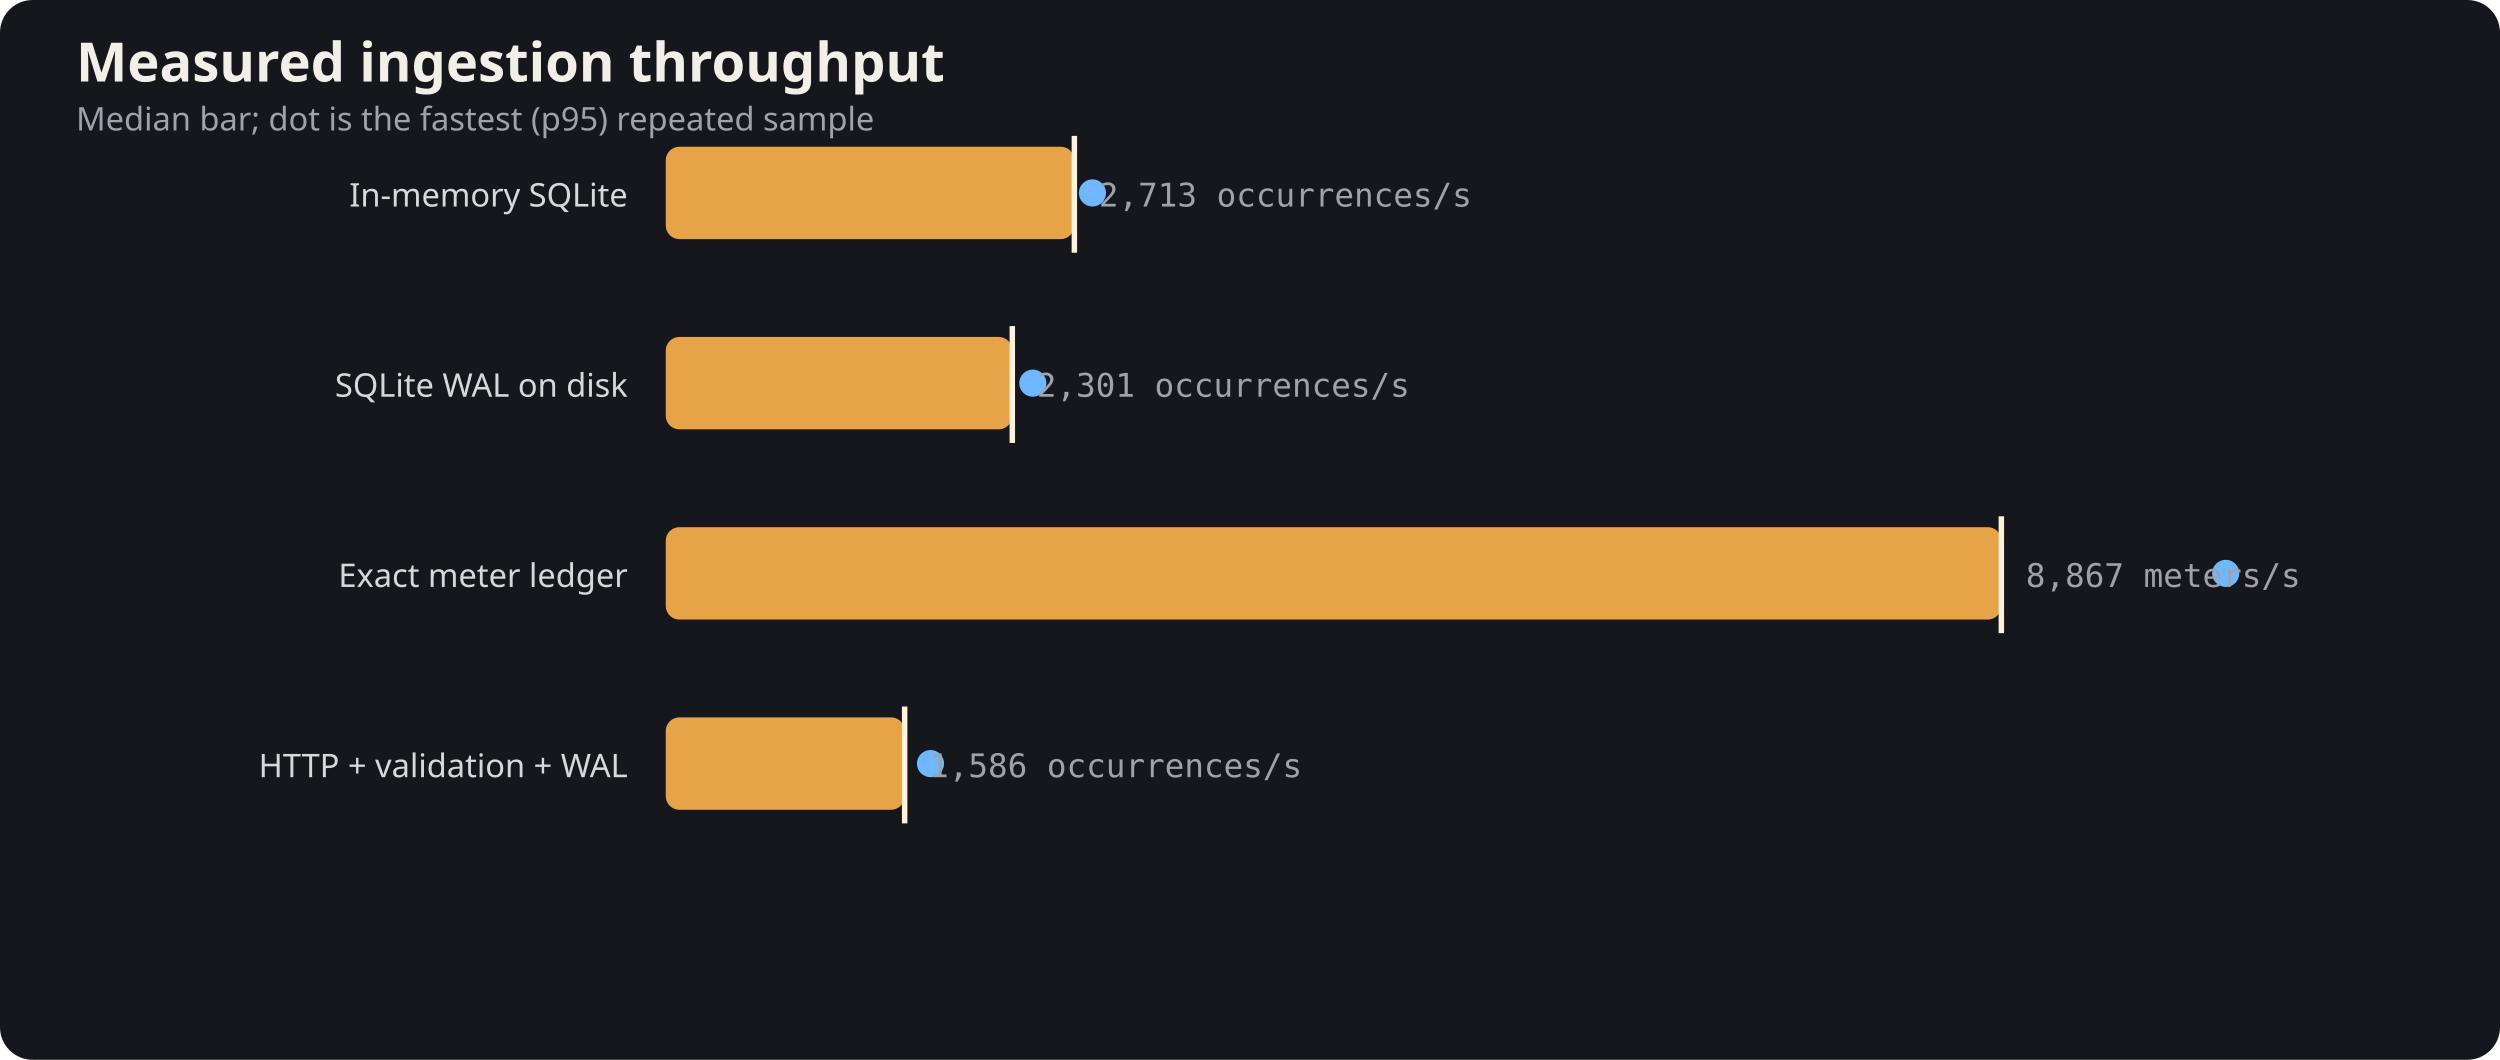
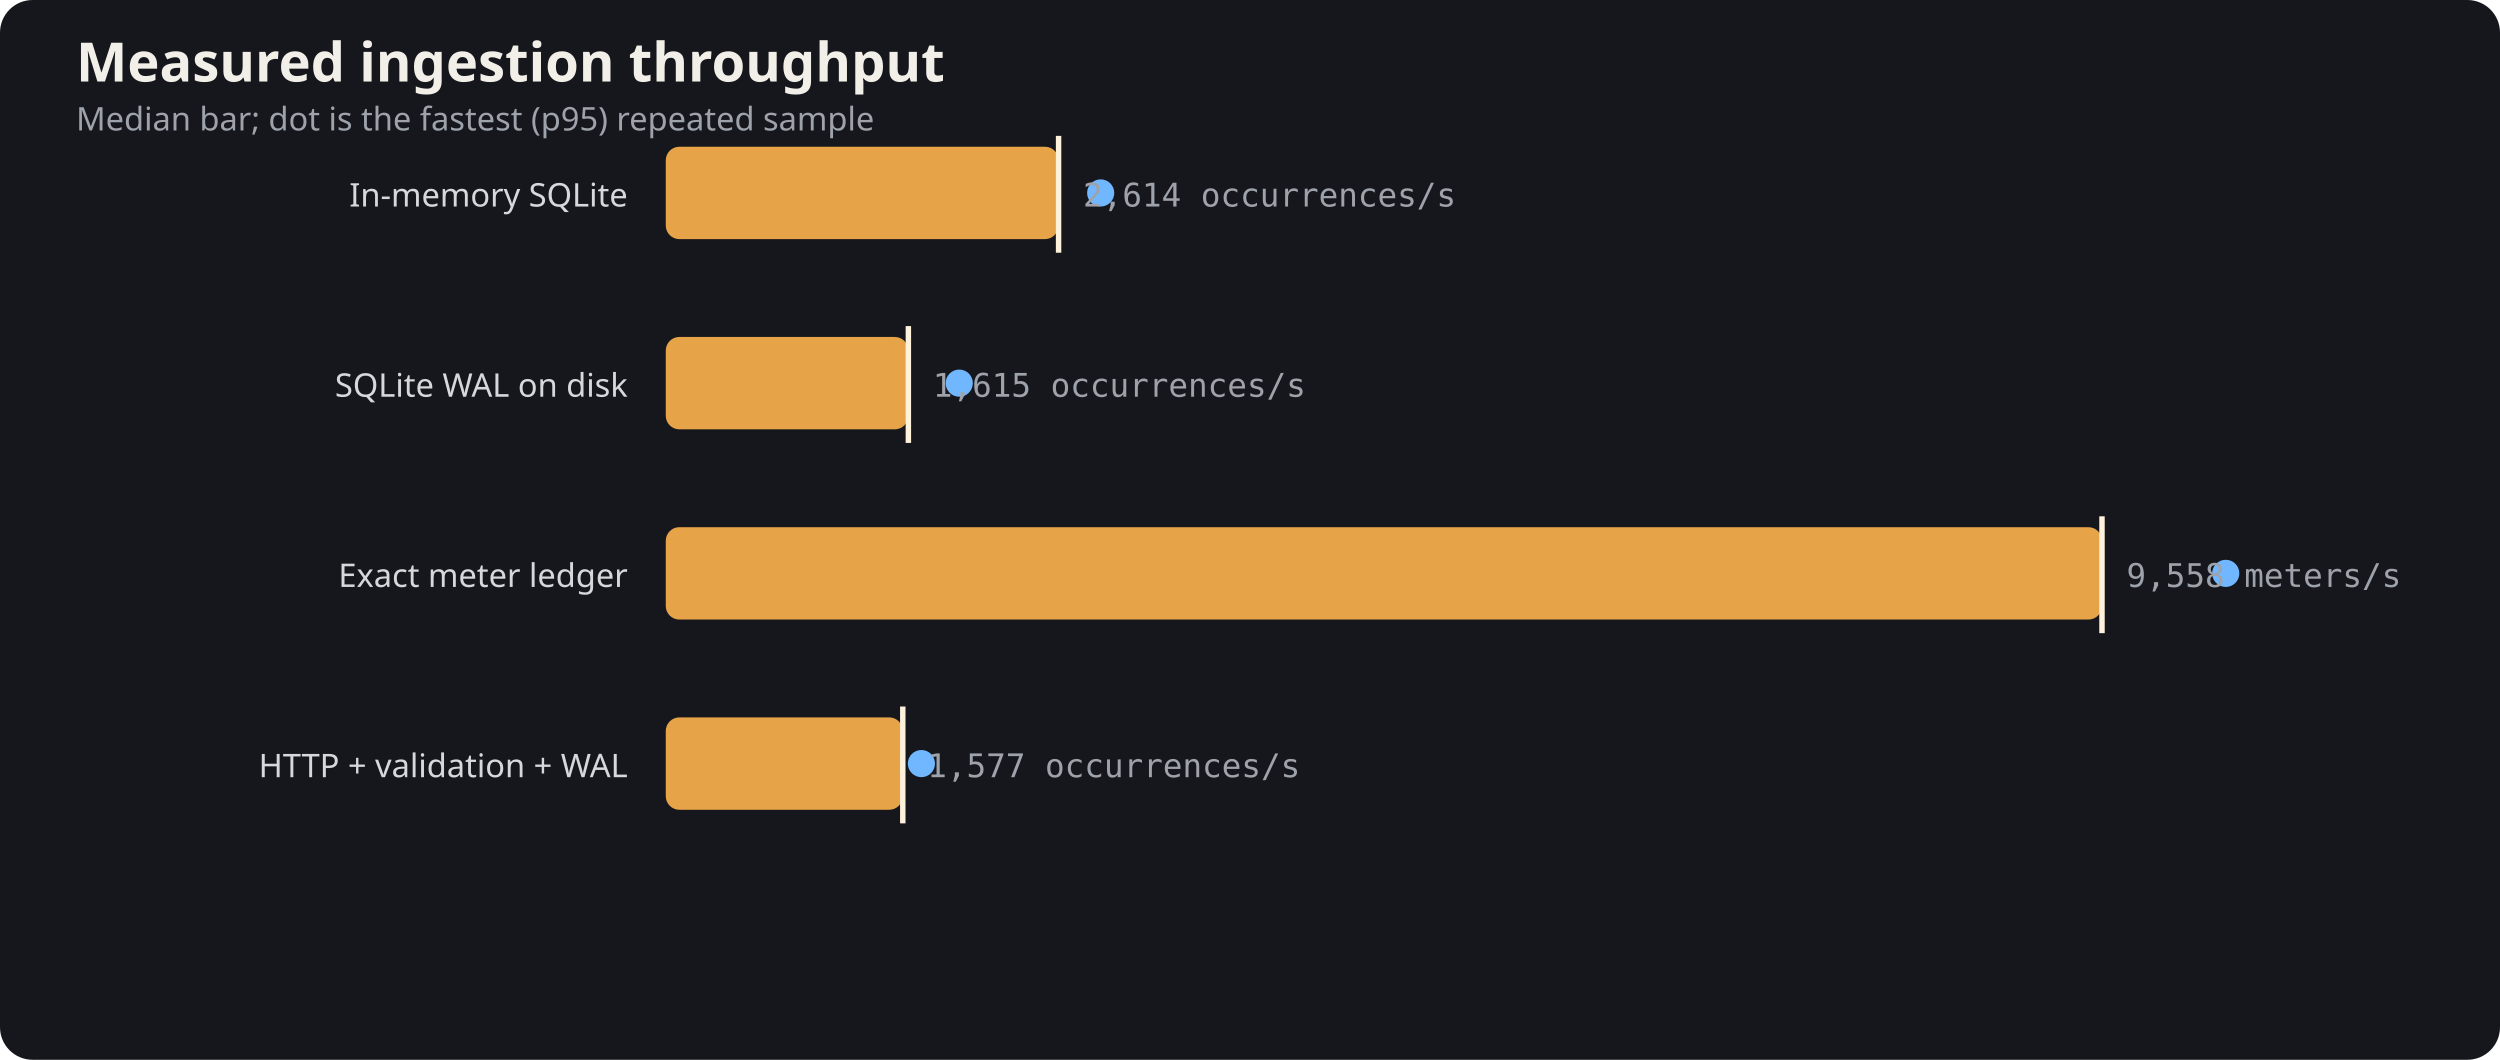
<svg xmlns="http://www.w3.org/2000/svg" width="920" height="390" viewBox="0 0 920 390" role="img" aria-labelledby="title desc">
  <style>text{font-family:system-ui,sans-serif}.title{fill:#f2eee8;font-size:20px;font-weight:700}.subtitle,.label,.value{fill:#9ea2ab;font-size:12px}.label{fill:#d7d8dc}.value{font-family:ui-monospace,monospace}.bar{fill:#e7a348}.tail{fill:#31547b}.median{stroke:#fff2dc;stroke-width:2}.p95{fill:#71b7ff}</style>
  <rect width="100%" height="100%" rx="12" fill="#15171c" />
  <text x="28" y="30" class="title">Measured ingestion throughput</text>
  <text x="28" y="48" class="subtitle">Median bar; dot is the fastest (p95) repeated sample</text>
  <text x="231" y="76" text-anchor="end" class="label">In-memory SQLite</text>
-   <rect x="245" y="54" width="150.367" height="34" rx="5" class="bar" />
-   <line x1="395.367" y1="50" x2="395.367" y2="93" class="median" />
-   <circle cx="402.021" cy="71" r="5" class="p95" />
-   <text x="404.367" y="76" class="value">2,713 occurrences/s</text>
+   <rect x="245" y="54" width="144.557" height="34" rx="5" class="bar" />
+   <line x1="389.557" y1="50" x2="389.557" y2="93" class="median" />
+   <circle cx="405.051" cy="71" r="5" class="p95" />
+   <text x="398.557" y="76" class="value">2,614 occurrences/s</text>
  <text x="231" y="146" text-anchor="end" class="label">SQLite WAL on disk</text>
-   <rect x="245" y="124" width="127.532" height="34" rx="5" class="bar" />
-   <line x1="372.532" y1="120" x2="372.532" y2="163" class="median" />
-   <circle cx="380.076" cy="141" r="5" class="p95" />
-   <text x="381.532" y="146" class="value">2,301 occurrences/s</text>
+   <rect x="245" y="124" width="89.28" height="34" rx="5" class="bar" />
+   <line x1="334.28" y1="120" x2="334.28" y2="163" class="median" />
+   <circle cx="352.998" cy="141" r="5" class="p95" />
+   <text x="343.28" y="146" class="value">1,615 occurrences/s</text>
  <text x="231" y="216" text-anchor="end" class="label">Exact meter ledger</text>
-   <rect x="245" y="194" width="491.495" height="34" rx="5" class="bar" />
-   <line x1="736.495" y1="190" x2="736.495" y2="233" class="median" />
+   <rect x="245" y="194" width="528.534" height="34" rx="5" class="bar" />
+   <line x1="773.534" y1="190" x2="773.534" y2="233" class="median" />
  <circle cx="819.074" cy="211" r="5" class="p95" />
-   <text x="745.495" y="216" class="value">8,867 meters/s</text>
+   <text x="782.534" y="216" class="value">9,558 meters/s</text>
  <text x="231" y="286" text-anchor="end" class="label">HTTP + validation + WAL</text>
-   <rect x="245" y="264" width="87.915" height="34" rx="5" class="bar" />
-   <line x1="332.915" y1="260" x2="332.915" y2="303" class="median" />
-   <circle cx="342.425" cy="281" r="5" class="p95" />
-   <text x="341.915" y="286" class="value">1,586 occurrences/s</text>
+   <rect x="245" y="264" width="87.226" height="34" rx="5" class="bar" />
+   <line x1="332.226" y1="260" x2="332.226" y2="303" class="median" />
+   <circle cx="339.072" cy="281" r="5" class="p95" />
+   <text x="341.226" y="286" class="value">1,577 occurrences/s</text>
</svg>
